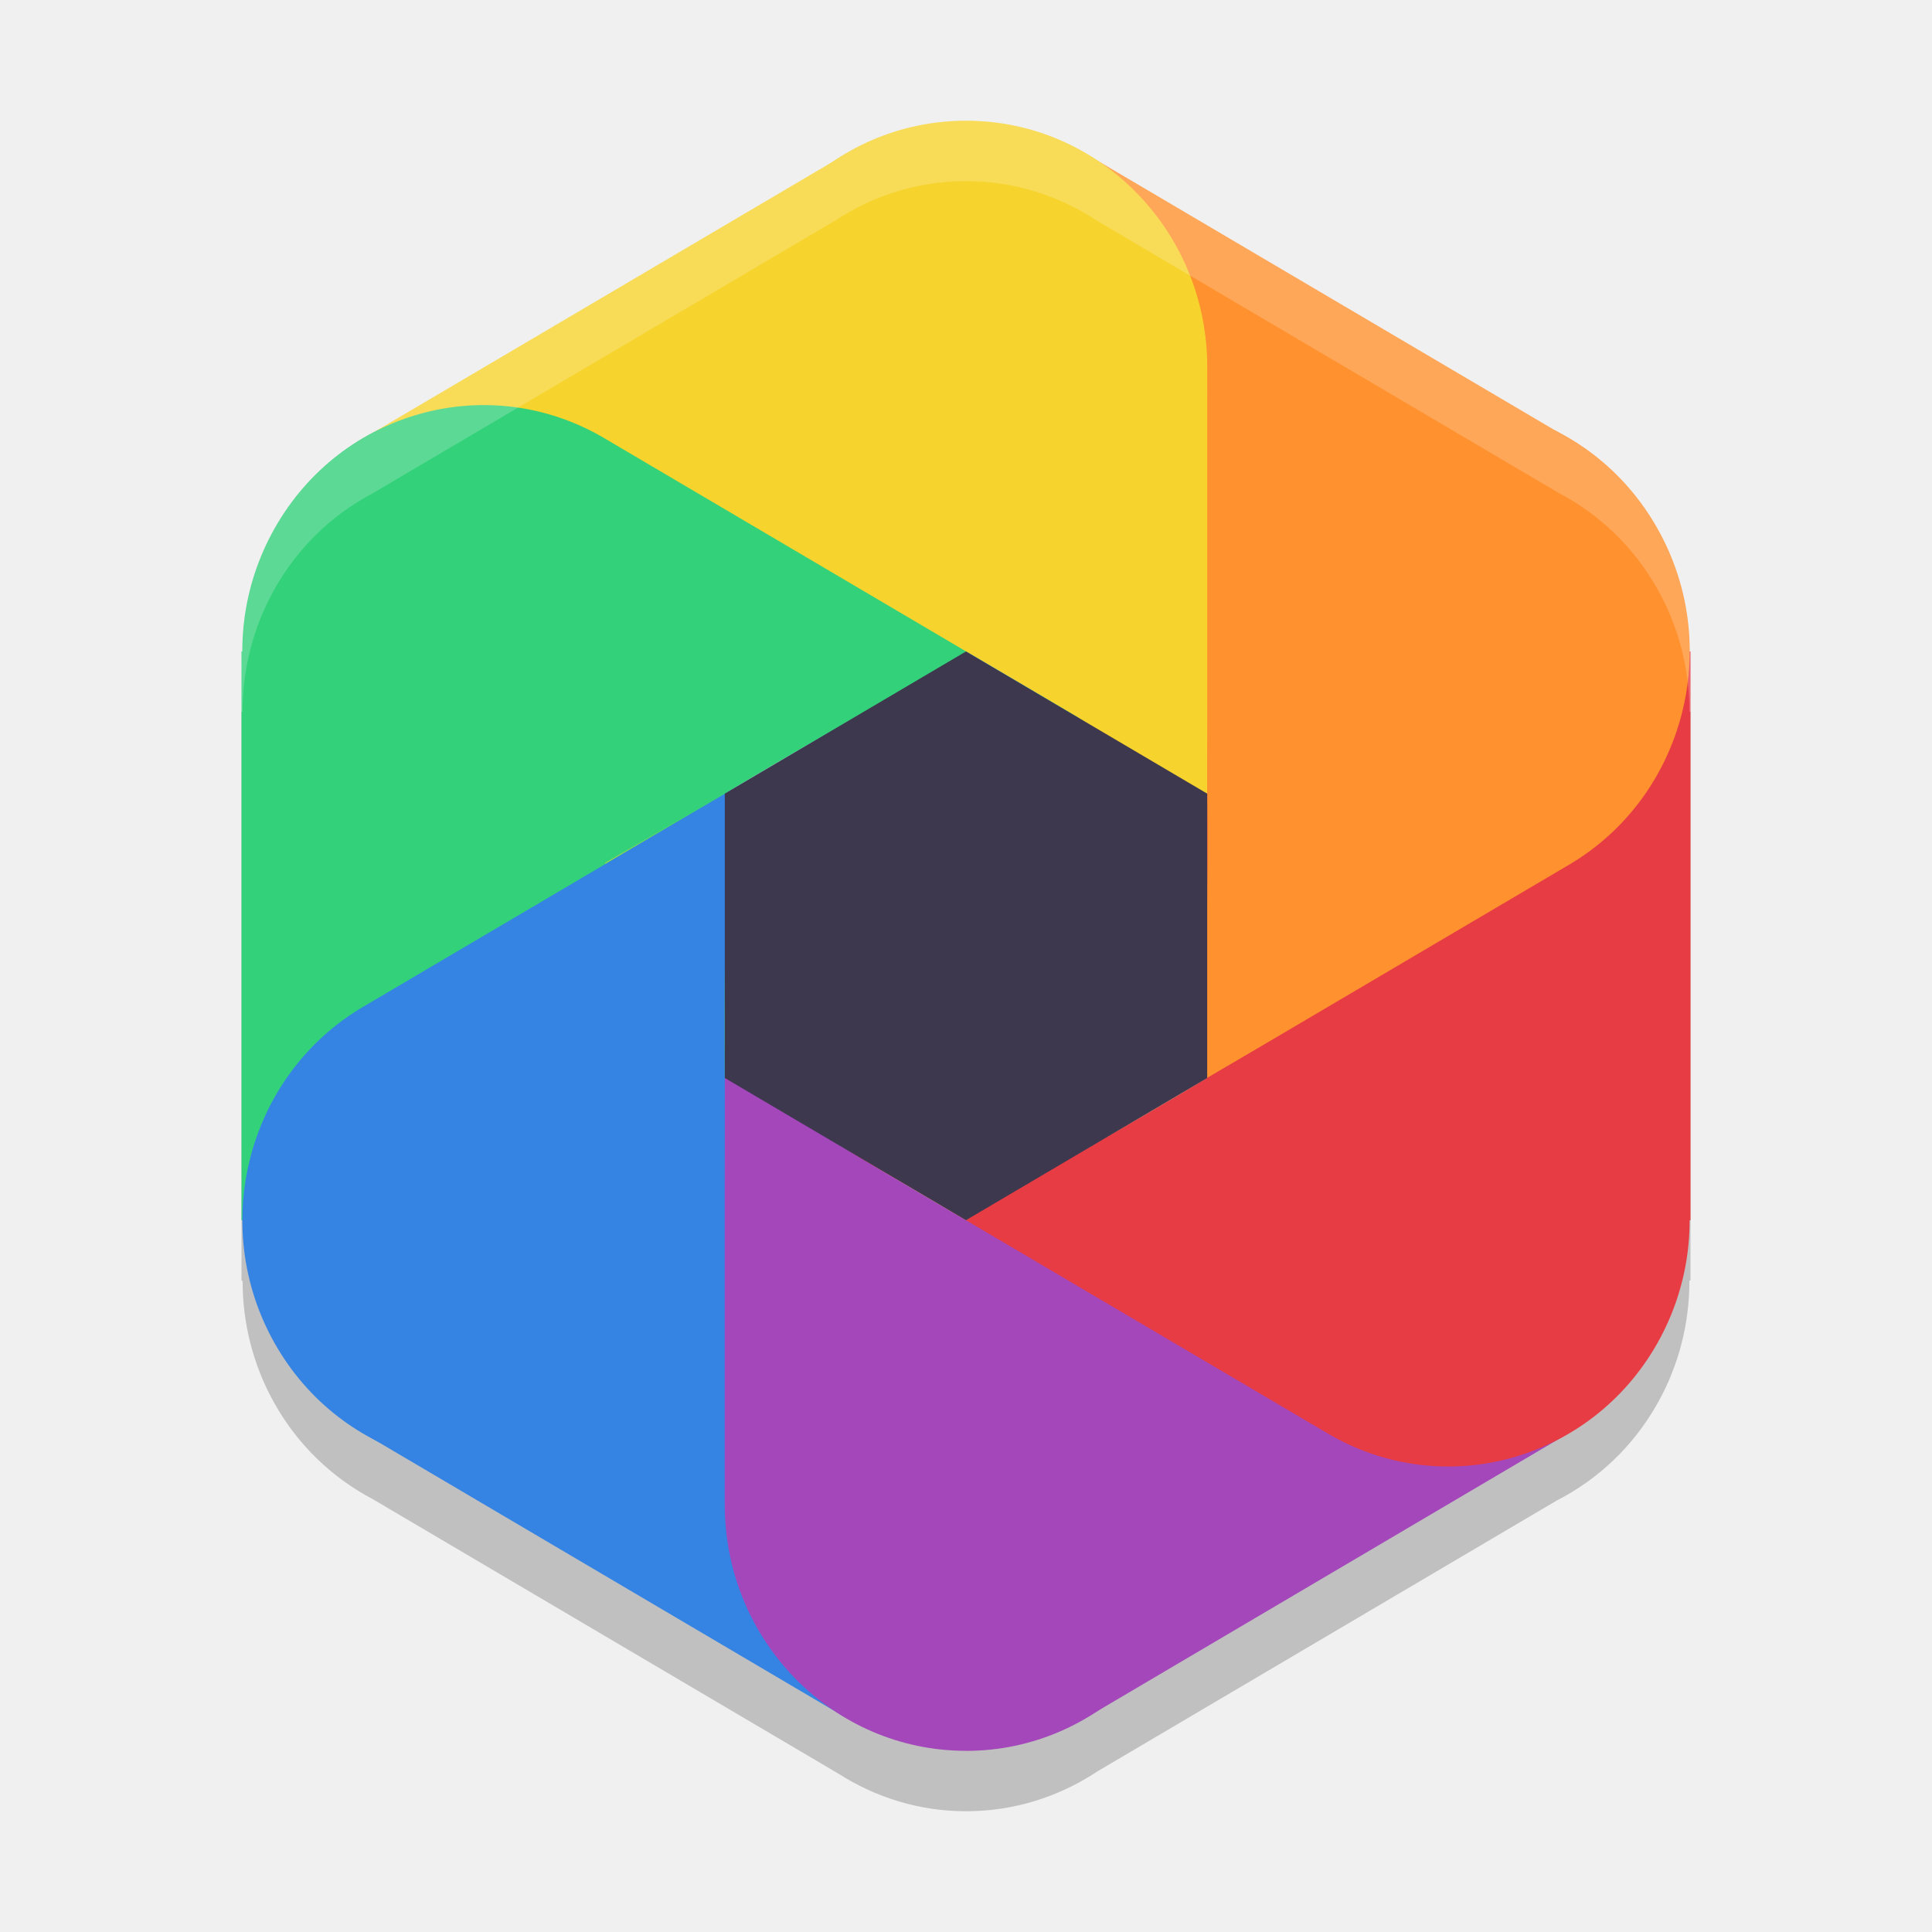
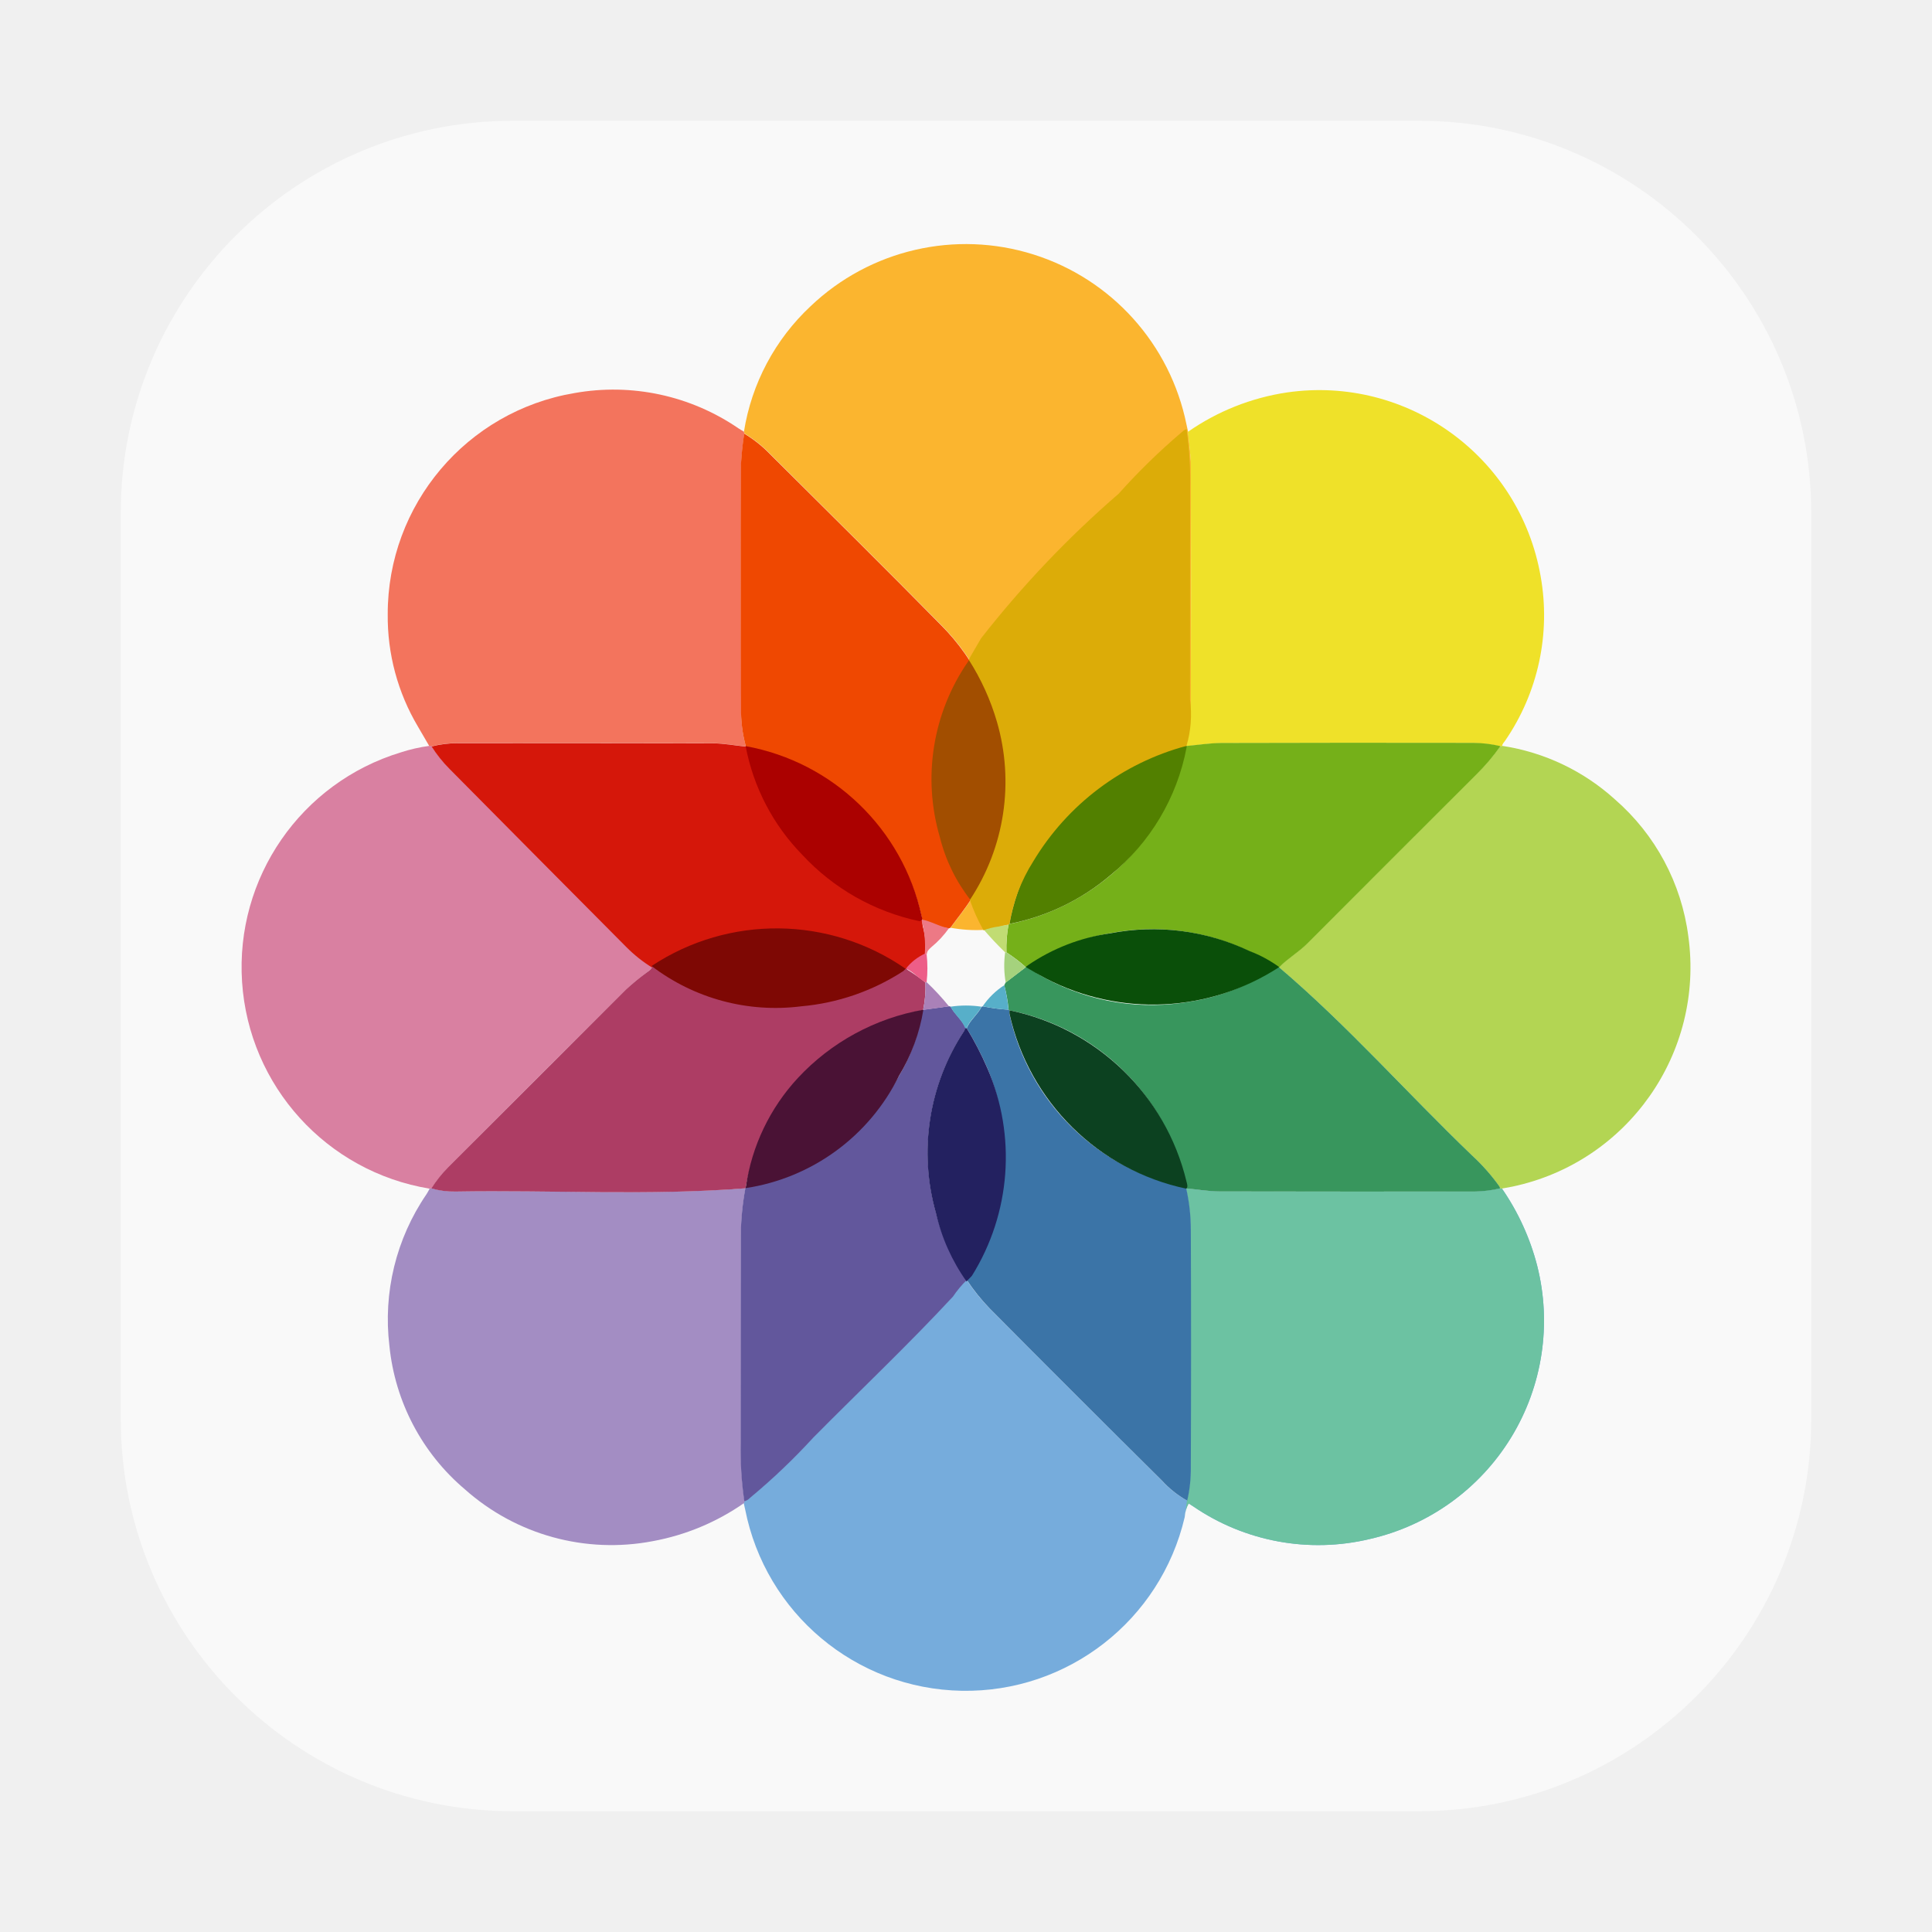
- <svg xmlns="http://www.w3.org/2000/svg" width="32" height="32" version="1.1">
-   <path style="opacity:0.2" d="m 16,3 c -0.794,0 -1.532,0.239 -2.154,0.647 L 6.173,8.171 C 5.518,8.517 4.947,9.049 4.55,9.75 4.186,10.394 4.018,11.096 4.018,11.79 H 4 v 9.421 h 0.018 c -6.21e-4,0.693 0.168,1.396 0.532,2.04 0.396,0.701 0.967,1.233 1.623,1.579 l 7.715,4.548 C 14.501,29.769 15.223,30 16,30 c 0.803,0 1.549,-0.244 2.176,-0.66 l 7.611,-4.488 c 0.673,-0.345 1.259,-0.886 1.663,-1.602 0.364,-0.644 0.533,-1.347 0.532,-2.041 H 28 V 11.79 H 27.982 C 27.982,11.096 27.814,10.394 27.45,9.75 27.053,9.049 26.482,8.517 25.827,8.171 L 18.176,3.659 C 17.55,3.243 16.803,3 16,3 Z" />
-   <path style="fill:#33d17a" d="m 4,10.79 v 9.421 h 8.019 v -9.421 z" />
-   <path style="fill:#3584e4" d="m 10.025,16.697 -4.032,7.027 7.99,4.71 4.032,-7.027 z" />
-   <path style="fill:#a347ba" d="m 21.975,16.696 -7.99,4.712 4.032,7.027 7.99,-4.712 z" />
-   <path style="fill:#e83c44" d="m 19.981,10.79 v 9.42 H 28 v -9.42 z" />
-   <path style="fill:#ff912f" d="m 18.016,2.566 -4.032,7.027 7.99,4.71 4.032,-7.027 z" />
-   <path style="fill:#f6d32d" d="M 13.984,2.566 5.994,7.276 10.025,14.303 18.016,9.592 Z" />
-   <path style="fill:#a347ba" d="m 16,29 c 2.206,0 3.995,-1.827 3.995,-4.079 -0.002,-1.335 -0.644,-2.585 -1.719,-3.346 l -2.055,-1.233 -0.222,-0.131 c -0.636,-0.367 -1.267,-0.742 -1.894,-1.124 -1.292,-0.711 -2.099,-2.088 -2.101,-3.587 v 9.42 c 0,2.253 1.789,4.079 3.995,4.079 z m -3.98,-4.408 c 0.005,-0.064 0.014,-0.127 0.023,-0.191 -0.009,0.063 -0.016,0.127 -0.023,0.191 z" />
-   <path style="fill:#f6d32d" d="m 16,2 c -2.206,0 -3.995,1.826 -3.995,4.079 0.002,1.335 0.644,2.585 1.719,3.346 l 2.055,1.233 0.222,0.131 c 0.636,0.367 1.267,0.742 1.894,1.124 1.292,0.711 2.099,2.088 2.101,3.586 V 6.079 c 0,-2.253 -1.789,-4.079 -3.995,-4.079 z m 3.98,4.408 c -0.005,0.064 -0.014,0.128 -0.023,0.191 0.009,-0.063 0.016,-0.127 0.023,-0.191 z" />
-   <path style="fill:#3584e4" d="m 4.55,22.25 c 1.103,1.951 3.547,2.62 5.457,1.493 1.132,-0.669 1.871,-1.862 1.979,-3.193 l 0.018,-2.433 v -0.261 c -0.007,-0.722 -0.004,-1.556 0.007,-2.237 -0.044,-1.498 0.721,-2.9 1.991,-3.651 L 12.005,13.145 8.01,15.5 7.107,16.032 6.013,16.677 C 4.102,17.804 3.447,20.299 4.55,22.25 Z m 1.749,-5.724 c 0.057,-0.027 0.115,-0.051 0.173,-0.075 -0.058,0.024 -0.116,0.049 -0.173,0.075 z" />
-   <path style="fill:#ff912f" d="M 27.45,8.75 C 26.347,6.799 23.903,6.13 21.993,7.257 20.861,7.926 20.122,9.119 20.014,10.45 l -0.018,2.434 v 0.261 c 0.007,0.722 0.004,1.556 -0.007,2.237 0.044,1.498 -0.721,2.9 -1.991,3.651 l 1.998,-1.178 3.995,-2.355 0.903,-0.532 1.094,-0.645 c 1.911,-1.127 2.566,-3.622 1.462,-5.573 z m -1.749,5.724 c -0.057,0.027 -0.115,0.051 -0.173,0.075 0.058,-0.024 0.116,-0.049 0.173,-0.075 z" />
-   <path style="fill:#33d17a" d="M 4.55,8.75 C 3.447,10.701 4.102,13.196 6.012,14.322 c 1.134,0.666 2.515,0.723 3.698,0.153 l 2.073,-1.2 0.222,-0.131 c 0.629,-0.379 1.263,-0.749 1.901,-1.113 1.249,-0.788 2.82,-0.813 4.092,-0.065 L 16,10.789 12.005,8.434 11.102,7.902 10.008,7.257 C 8.097,6.13 5.653,6.799 4.55,8.75 Z m 5.729,-1.316 c 0.052,0.037 0.101,0.076 0.15,0.115 -0.049,-0.04 -0.099,-0.078 -0.15,-0.116 z" />
-   <path style="fill:#e83c44" d="m 27.45,22.25 c 1.103,-1.951 0.448,-4.446 -1.462,-5.573 -1.134,-0.666 -2.515,-0.723 -3.698,-0.153 l -2.073,1.2 -0.222,0.131 c -0.629,0.379 -1.263,0.749 -1.901,1.113 -1.249,0.788 -2.82,0.813 -4.092,0.065 l 1.998,1.178 3.995,2.355 0.903,0.532 1.094,0.645 c 1.911,1.126 4.354,0.458 5.458,-1.493 z m -5.729,1.316 c -0.052,-0.037 -0.101,-0.076 -0.15,-0.115 0.049,0.04 0.099,0.078 0.15,0.116 z" />
-   <path style="fill:#3e384f" d="m 12.005,13.145 v 4.71 L 16,20.21 19.995,17.855 V 13.145 L 16,10.79 Z" />
-   <path style="opacity:0.2;fill:#ffffff" d="M 16 2 C 15.206 2 14.468 2.238 13.846 2.646 L 6.174 7.17 C 5.518 7.516 4.947 8.049 4.551 8.75 C 4.187 9.394 4.017 10.096 4.018 10.789 L 4 10.789 L 4 11.789 L 4.018 11.789 C 4.017 11.096 4.187 10.394 4.551 9.75 C 4.947 9.049 5.518 8.516 6.174 8.17 L 13.846 3.646 C 14.468 3.238 15.206 3 16 3 C 16.803 3 17.55 3.244 18.176 3.66 L 25.826 8.17 C 26.482 8.516 27.053 9.049 27.449 9.75 C 27.813 10.394 27.983 11.096 27.982 11.789 L 28 11.789 L 28 10.789 L 27.982 10.789 C 27.983 10.096 27.813 9.394 27.449 8.75 C 27.053 8.049 26.482 7.516 25.826 7.17 L 18.176 2.66 C 17.55 2.244 16.803 2 16 2 z" />
+ <svg xmlns="http://www.w3.org/2000/svg" height="16px" width="16px" id="Camada_1" data-name="Camada 1" viewBox="0 0 16 16">
+   <defs>
+     <style>.cls-1{fill:#f9f9f9;}.cls-2{fill:#76acdc;}.cls-10,.cls-11,.cls-12,.cls-13,.cls-14,.cls-15,.cls-16,.cls-17,.cls-18,.cls-19,.cls-2,.cls-20,.cls-21,.cls-22,.cls-23,.cls-24,.cls-25,.cls-26,.cls-27,.cls-28,.cls-29,.cls-3,.cls-30,.cls-31,.cls-4,.cls-5,.cls-6,.cls-7,.cls-8,.cls-9{fill-rule:evenodd;}.cls-3{fill:#6cc2a2;}.cls-4{fill:#fbb52f;}.cls-5{fill:#b3d553;}.cls-6{fill:#efe129;}.cls-7{fill:#a38dc3;}.cls-8{fill:#f3745d;}.cls-9{fill:#62579c;}.cls-10{fill:#3b74a7;}.cls-11{fill:#38965d;}.cls-12{fill:#ef4801;}.cls-13{fill:#75b019;}.cls-14{fill:#528000;}.cls-15{fill:#c1dc73;}.cls-16{fill:#d980a1;}.cls-17{fill:#d5170a;}.cls-18{fill:#ad3d64;}.cls-19{fill:#4a1235;}.cls-20{fill:#232160;}.cls-21{fill:#aa81b8;}.cls-22{fill:#57afc9;}.cls-23{fill:#0c4120;}.cls-24{fill:#0a4f09;}.cls-25{fill:#a5d27d;}.cls-26{fill:#ed7985;}.cls-27{fill:#ed5e88;}.cls-28{fill:#7e0804;}.cls-29{fill:#ab0100;}.cls-30{fill:#a24e00;}.cls-31{fill:#dcac08;}</style>
+   </defs>
+   <rect class="cls-1" x="1" y="1" width="14" height="14" rx="3.25" />
+   <path class="cls-2" d="M12.439,9.844a2,2,0,0,1,.291.637,1.855,1.855,0,0,1-1.384,2.264,1.833,1.833,0,0,1-1.466-.271l-.036-.023a.262.262,0,0,0-.033.114,1.862,1.862,0,0,1-3.64-.065c-.004-.018-.008-.035-.012-.053l.003-.015a.098.098,0,0,0,.045-.028,5.318,5.318,0,0,0,.524-.499c.386-.389.784-.766,1.157-1.168a.89.89,0,0,1,.116-.139,1.682,1.682,0,0,0,.19.237q.71.713,1.424,1.423a.844.844,0,0,0,.212.169,1.154,1.154,0,0,0,.03-.279q.004-.983,0-1.965a1.55,1.55,0,0,0-.038-.341c.091.009.183.025.275.025q1.056.003,2.113.001a.973.973,0,0,0,.213-.027l.015.003" />
+   <path class="cls-3" d="M12.439,9.844a2,2,0,0,1,.291.637,1.855,1.855,0,0,1-1.384,2.264,1.833,1.833,0,0,1-1.466-.271l-.036-.023a.262.262,0,0,0-.033.114l.019-.138a1.159,1.159,0,0,0,.03-.279q.004-.983,0-1.965a1.55,1.55,0,0,0-.038-.341c.091.009.183.025.275.025q1.056.003,2.113.001a.961.961,0,0,0,.213-.027l.015.003" />
+   <path class="cls-4" d="M6.161,3.575a1.81,1.81,0,0,1,.553-1.04,1.864,1.864,0,0,1,3.112.981l.013.059c.009.094.024.188.024.281q.003,1.002,0,2.003a1.348,1.348,0,0,1-.037.32l-.031.014a1.845,1.845,0,0,0-.972.551,1.781,1.781,0,0,0-.462.908l-.007.005c-.071.01-.135.034-.207.044a1.159,1.159,0,0,1-.275-.018c.061-.084.128-.163.181-.252a1.835,1.835,0,0,0,.257-1.159,1.792,1.792,0,0,0-.516-1.097c-.467-.475-.941-.943-1.413-1.413a1.049,1.049,0,0,0-.216-.172l-.003-.016" />
+   <path class="cls-5" d="M12.439,9.844,12.424,9.841l-.009-.018a1.669,1.669,0,0,0-.224-.253c-.537-.516-1.03-1.077-1.6-1.56.073-.074.164-.126.237-.199q.698-.701,1.4-1.4a1.698,1.698,0,0,0,.196-.232l.017-.002a1.788,1.788,0,0,1,.934.444,1.808,1.808,0,0,1,.607,1.133,1.858,1.858,0,0,1-1.457,2.073c-.029.006-.058.011-.086.016" />
+   <path class="cls-6" d="M12.441,6.179l-.017.002a1.019,1.019,0,0,0-.227-.027c-.695,0-1.391-.001-2.085.001-.096,0-.193.016-.288.025a1.349,1.349,0,0,0,.038-.319q.003-1.002,0-2.003c0-.093-.016-.187-.025-.281a1.931,1.931,0,0,1,.822-.327,1.862,1.862,0,0,1,2.1,1.523,1.835,1.835,0,0,1-.294,1.361c-.009.014-.025.026-.025.047" />
+   <path class="cls-7" d="M3.558,9.844l.016-.003a.681.681,0,0,0,.2.026c.8-.014,1.601.036,2.4-.027a2.3,2.3,0,0,0-.038.388c0,.573.001,1.147,0,1.72a2.939,2.939,0,0,0,.03.484l-.003.015a1.929,1.929,0,0,1-.756.316,1.823,1.823,0,0,1-1.557-.429,1.789,1.789,0,0,1-.625-1.188A1.835,1.835,0,0,1,3.532,9.89c.01-.015.018-.031.026-.046" />
+   <path class="cls-8" d="M3.574,6.182l-.018-.002c-.032-.054-.063-.109-.095-.163a1.785,1.785,0,0,1-.25-.93A1.854,1.854,0,0,1,4.759,3.255a1.831,1.831,0,0,1,1.356.292c.015.01.031.019.046.028l.003.016a2.51,2.51,0,0,0-.027.261q-.003,1.005.001,2.01a1.143,1.143,0,0,0,.039.32c-.092-.009-.183-.026-.275-.027q-1.058-.003-2.115-.001a.874.874,0,0,0-.213.027" />
+   <path class="cls-9" d="M6.164,12.432a2.95,2.95,0,0,1-.03-.484c.001-.573,0-1.147.001-1.72a2.28,2.28,0,0,1,.038-.388l.004-.012a.243.243,0,0,0,.067-.008,1.841,1.841,0,0,0,1.202-.911,1.487,1.487,0,0,0,.193-.543l.008-.004.214-.029.012.004c.033.064.095.108.123.176a.142.142,0,0,1-.01.025,1.83,1.83,0,0,0-.234,1.507,1.458,1.458,0,0,0,.254.539l.002.015a.89.89,0,0,0-.116.139c-.373.402-.772.779-1.157,1.168a5.294,5.294,0,0,1-.524.499.096.096,0,0,1-.045.028" />
+   <path class="cls-10" d="M8.006,10.6l-.002-.015.017-.029a1.844,1.844,0,0,0,.158-1.706,2.792,2.792,0,0,0-.173-.335c.028-.068.09-.112.123-.177l.01-.004a1.534,1.534,0,0,0,.214.028l.006.005a.152.152,0,0,0,0,.027,1.868,1.868,0,0,0,1.45,1.438l.015.011a1.551,1.551,0,0,1,.038.341q.004.983,0,1.965a1.159,1.159,0,0,1-.03.279.844.844,0,0,1-.212-.169q-.715-.709-1.424-1.423a1.682,1.682,0,0,1-.19-.237" />
+   <path class="cls-11" d="M9.824,9.842l-.015-.011c.017-.012.011-.026.007-.042A1.863,1.863,0,0,0,8.359,8.367l-.006-.005a1.294,1.294,0,0,0-.036-.203l.011-.022.167-.127.016.002c.05.031.098.064.15.091a1.846,1.846,0,0,0,1.202.191A1.741,1.741,0,0,0,10.57,8.01h.022c.569.483,1.062,1.044,1.6,1.56a1.674,1.674,0,0,1,.224.253l.009.018a.967.967,0,0,1-.213.027q-1.056.001-2.113-.001c-.091,0-.183-.017-.275-.025" />
+   <path class="cls-12" d="M6.177,6.182a1.144,1.144,0,0,1-.04-.32q-.005-1.005-.001-2.01a2.537,2.537,0,0,1,.027-.261,1.046,1.046,0,0,1,.216.172c.472.47.946.938,1.413,1.413a1.791,1.791,0,0,1,.516,1.097,1.834,1.834,0,0,1-.257,1.159c-.053.088-.12.168-.181.252l-.011.004L7.642,7.659c-.004-.024-.005-.049-.011-.073a1.805,1.805,0,0,0-.4-.787,1.835,1.835,0,0,0-.638-.479,2.737,2.737,0,0,0-.416-.138" />
+   <path class="cls-13" d="M8.512,8.012,8.496,8.01a1.284,1.284,0,0,0-.161-.123,1.086,1.086,0,0,1,.017-.23L8.36,7.652A1.861,1.861,0,0,0,9.811,6.237c.005-.021.015-.04-.017-.045l.031-.014c.096-.009.192-.024.288-.025q1.043-.003,2.086-.001a1.014,1.014,0,0,1,.227.027,1.699,1.699,0,0,1-.196.232q-.701.699-1.4,1.4c-.073.074-.165.126-.237.2l-.022,0a.973.973,0,0,0-.226-.133A1.843,1.843,0,0,0,9.192,7.729a1.647,1.647,0,0,0-.68.282" />
+   <path class="cls-14" d="M9.785,6.176c.032.006.047-.009.042.013a1.793,1.793,0,0,1-.631,1.059,1.833,1.833,0,0,1-.836.403,1.771,1.771,0,0,1,.461-.907,1.978,1.978,0,0,1,.989-.601" />
+   <path class="cls-15" d="M8.325,7.888a2.653,2.653,0,0,1-.187-.2l.214-.03a1.094,1.094,0,0,0-.018.23l-.009.001" />
+   <path class="cls-16" d="M3.558,9.844a1.859,1.859,0,0,1-.239-3.613,1.327,1.327,0,0,1,.237-.054l.018.002a1.092,1.092,0,0,0,.148.183q.732.732,1.465,1.464a1.151,1.151,0,0,0,.217.171c-.003.029-.026.039-.045.055a1.886,1.886,0,0,0-.172.141q-.739.735-1.475,1.474a.991.991,0,0,0-.138.174l-.016.003" />
+   <path class="cls-17" d="M6.177,6.181a2.724,2.724,0,0,1,.416.139A1.869,1.869,0,0,1,7.631,7.597c.005.024.007.049.011.074a.594.594,0,0,1,.017.242.426.426,0,0,0-.157.126l-.024.001c-.01-.048-.056-.056-.088-.076a1.904,1.904,0,0,0-.795-.251.6.6,0,0,0-.283,0c-.098.016-.196.028-.292.05a2.002,2.002,0,0,0-.587.253l-.029-.001a1.158,1.158,0,0,1-.217-.172q-.733-.737-1.465-1.476a1.1,1.1,0,0,1-.148-.185.865.865,0,0,1,.213-.027q1.058-.001,2.115.001c.092,0,.183.018.275.027" />
+   <path class="cls-18" d="M7.478,8.023l.024,0a1.638,1.638,0,0,1,.162.113.923.923,0,0,1-.019.227l-.008.004a1.833,1.833,0,0,0-1.021.58,1.773,1.773,0,0,0-.44.882l-.004.012c-.8.063-1.6.013-2.4.027a.682.682,0,0,1-.2-.026.994.994,0,0,1,.138-.174q.737-.737,1.475-1.474a1.887,1.887,0,0,1,.172-.141c.019-.015.043-.026.045-.055l.029.001c-.004.02.01.028.024.036a1.869,1.869,0,0,0,2.023-.012" />
+   <path class="cls-19" d="M6.177,9.828a1.68,1.68,0,0,1,.431-.901,1.862,1.862,0,0,1,1.039-.565,1.527,1.527,0,0,1-.202.548A1.699,1.699,0,0,1,6.172,9.84" />
+   <path class="cls-20" d="M8.005,8.514a2.723,2.723,0,0,1,.173.335A1.855,1.855,0,0,1,8.05,10.564c-.006.009-.04.04-.045.049a1.59,1.59,0,0,1-.254-.567A1.83,1.83,0,0,1,7.984,8.539c.005-.007.006-.017.01-.025h.011Z" />
+   <path class="cls-21" d="M7.645,8.363a.92.92,0,0,0,.019-.227L7.67,8.135h.005a2.017,2.017,0,0,1,.184.199l-.213.03" />
+   <path class="cls-22" d="M8.005,8.514H7.994c-.028-.068-.09-.113-.123-.177a.865.865,0,0,1,.257,0c-.032.065-.095.109-.123.177" />
+   <path class="cls-23" d="M8.36,8.367A1.901,1.901,0,0,1,9.826,9.785c.004.016.015.047-.002.059A1.903,1.903,0,0,1,8.36,8.395a.132.132,0,0,1,0-.027" />
+   <path class="cls-22" d="M8.138,8.334a.624.624,0,0,1,.179-.175,1.328,1.328,0,0,1,.035.203,1.616,1.616,0,0,1-.214-.028" />
+   <path class="cls-24" d="M8.514,7.993A1.602,1.602,0,0,1,9.191,7.73a1.861,1.861,0,0,1,1.159.147,1.065,1.065,0,0,1,.244.132,1.92,1.92,0,0,1-1.933.094q-.085-.045-.167-.095" />
+   <path class="cls-25" d="M8.325,7.888l.009-.001a1.29,1.29,0,0,1,.161.123l-.166.128a.806.806,0,0,1-.005-.249" />
+   <path class="cls-26" d="M7.659,7.897a.837.837,0,0,0-.028-.282c.072.01.155.062.228.072a.811.811,0,0,1-.145.156c-.018.017-.037.031-.038.059l-.016-.004" />
+   <path class="cls-27" d="M7.659,7.897l.015.005a1.062,1.062,0,0,1,0,.232H7.67l-.005.001c-.059-.031-.1-.088-.163-.113a.429.429,0,0,1,.157-.124" />
+   <path class="cls-28" d="M7.481,8.042a1.847,1.847,0,0,1-.847.292,1.689,1.689,0,0,1-1.238-.334,1.875,1.875,0,0,1,2.104.023" />
+   <path class="cls-29" d="M7.615,7.629c.031-.006.022-.024.017-.045a1.827,1.827,0,0,0-1.457-1.405,1.752,1.752,0,0,0,.468.899,1.841,1.841,0,0,0,.972.551" />
+   <path class="cls-30" d="M8.039,5.462a2.716,2.716,0,0,1,.173.322A1.715,1.715,0,0,1,8.054,7.426l-.016.028a1.38,1.38,0,0,1-.254-.519,1.712,1.712,0,0,1,.231-1.453l.013-.021h.011Z" />
+   <path class="cls-31" d="M9.827,3.554a3.075,3.075,0,0,1,.029.492c-.001.582,0,1.165-.001,1.747a.914.914,0,0,1-.029.384,2.12,2.12,0,0,0-1.268.955,1.413,1.413,0,0,0-.2.522l-.001.001c-.07.013-.06.012-.086.018a.567.567,0,0,0-.126.031,1.465,1.465,0,0,1-.113-.251,1.774,1.774,0,0,0,.224-1.476,1.982,1.982,0,0,0-.233-.513c.02-.04.031-.054.102-.178A8.536,8.536,0,0,1,9.264,4.089a5.327,5.327,0,0,1,.518-.506c.014-.011.026-.026.045-.028" />
</svg>
